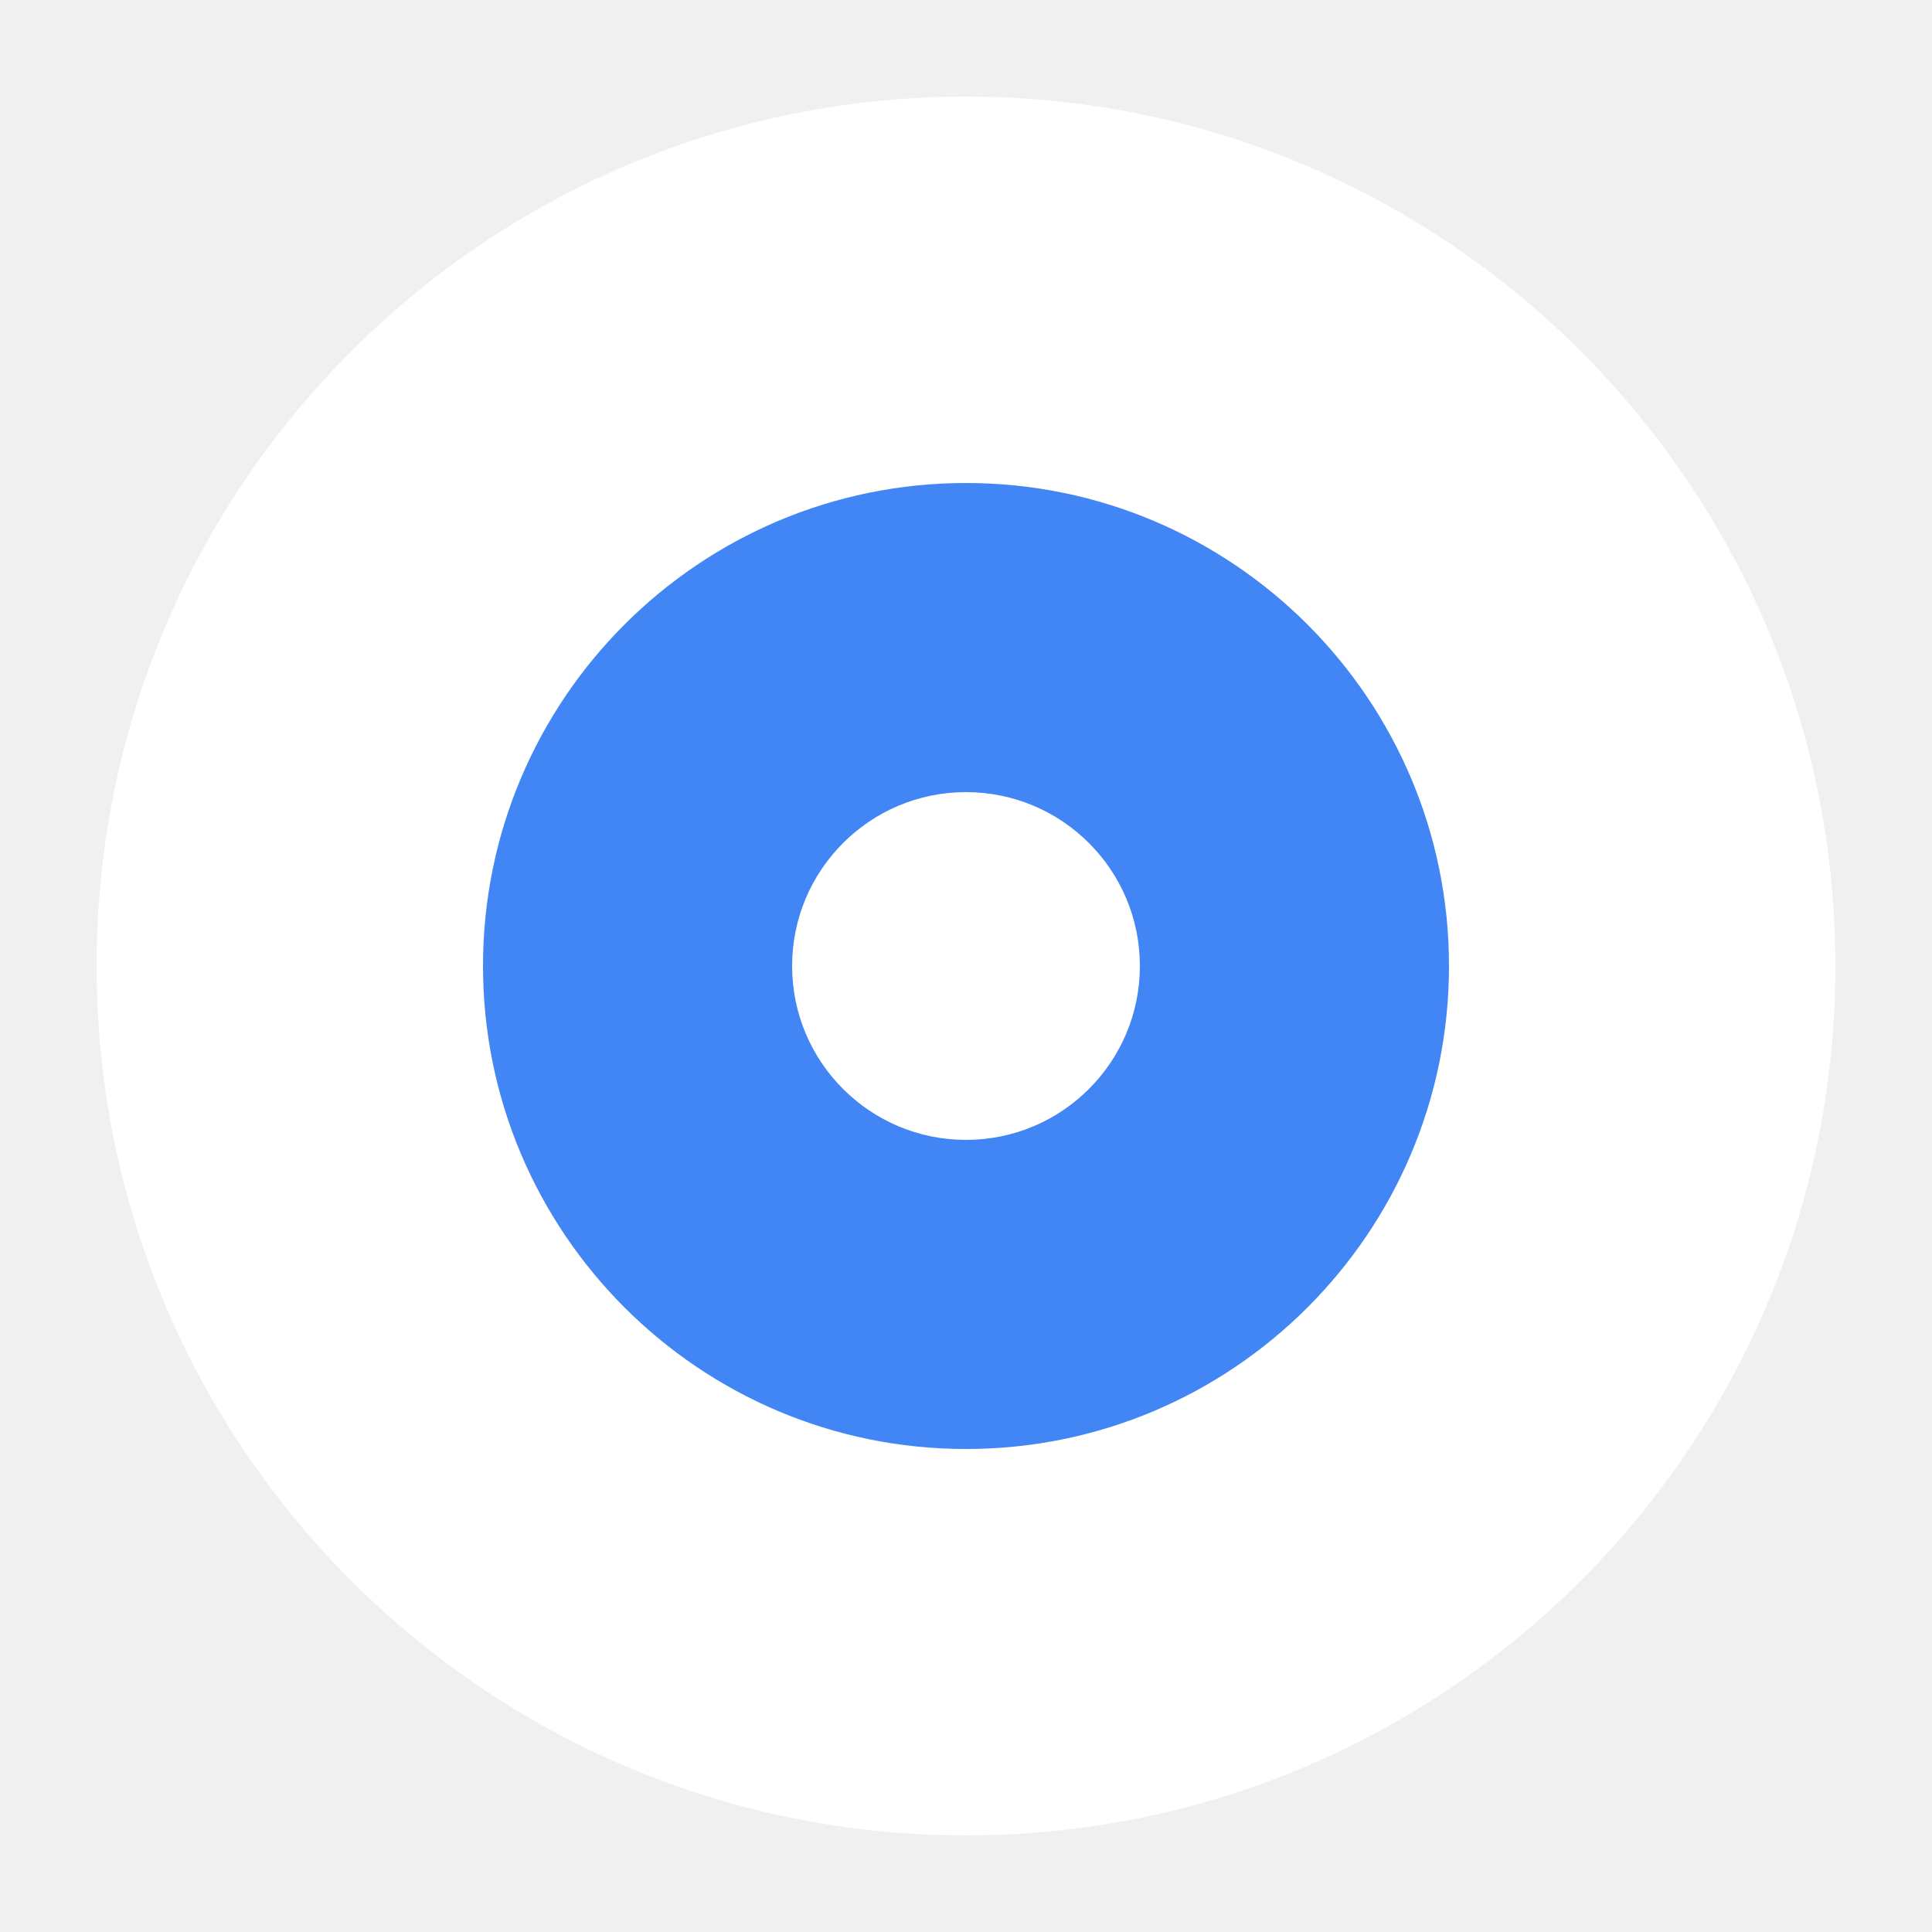
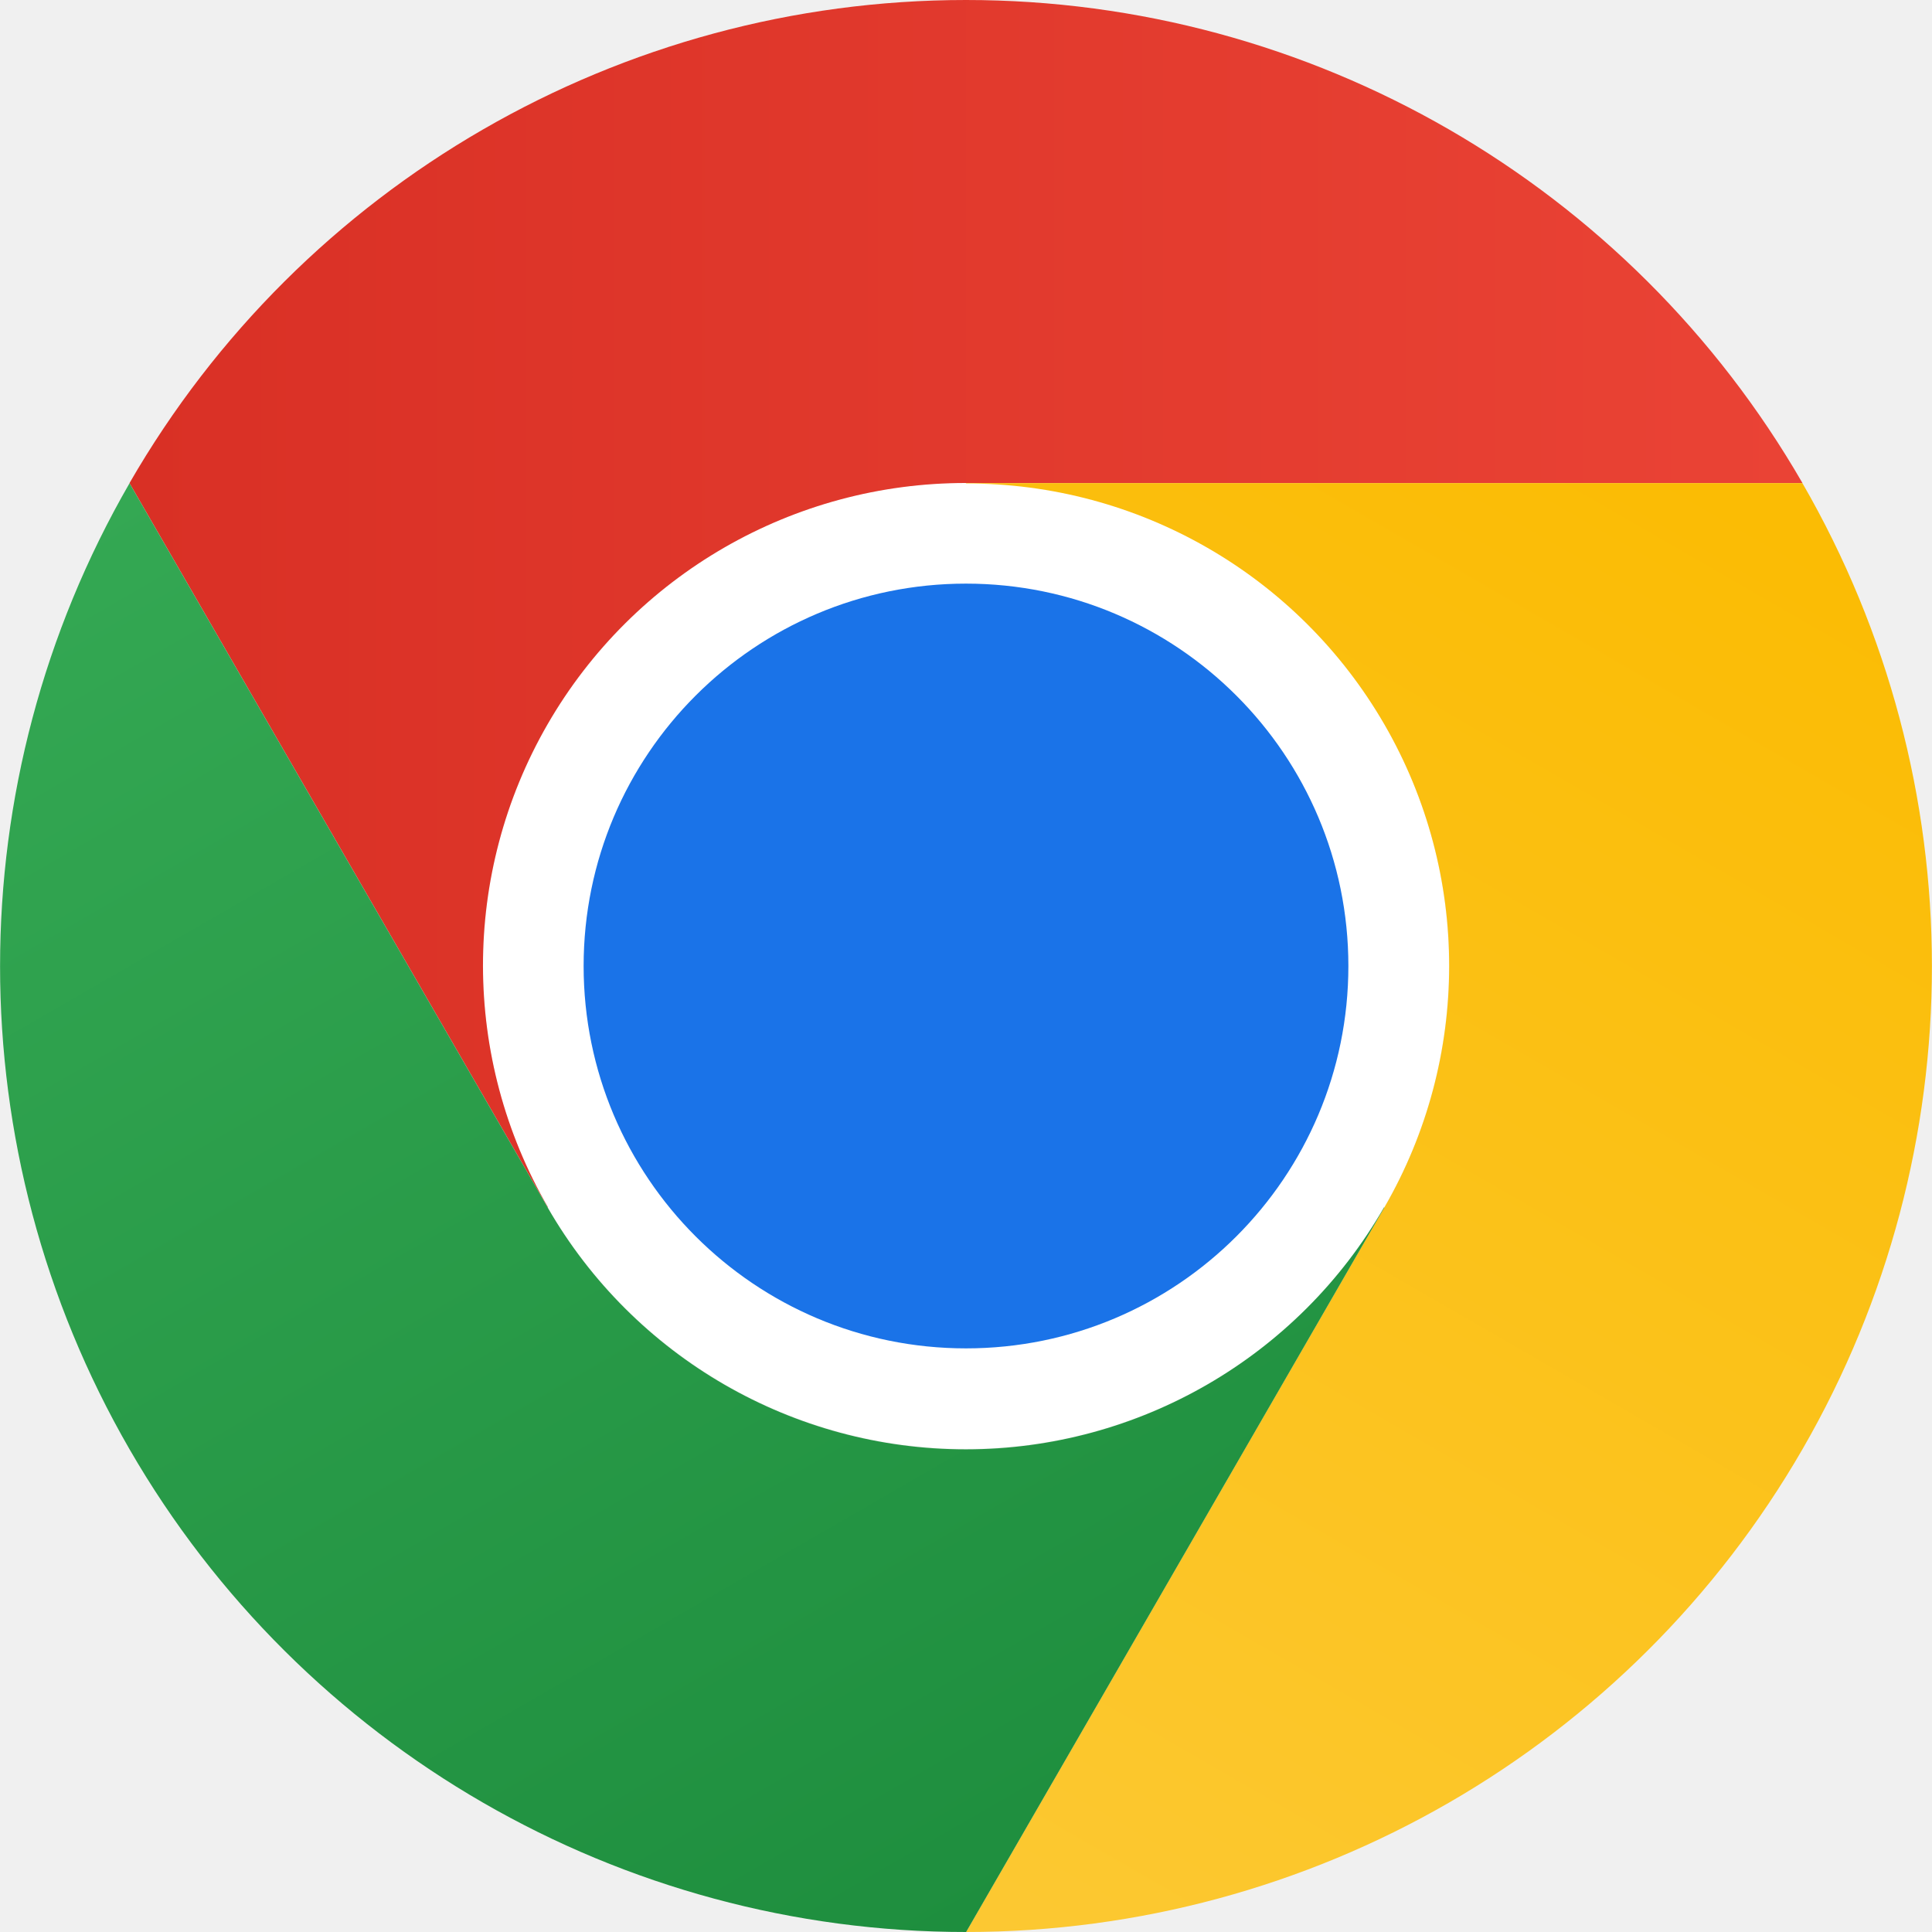
- <svg xmlns="http://www.w3.org/2000/svg" viewBox="0 0 100 100">
-   <circle cx="50" cy="50" r="45" fill="#fff" />
-   <path d="M50 25c13.8 0 25 11.2 25 25S63.8 75 50 75 25 63.8 25 50s11.2-25 25-25" fill="#4285f4" />
-   <circle cx="50" cy="50" r="9" fill="#fff" />
+ <svg xmlns="http://www.w3.org/2000/svg" viewBox="0 0 48 48" height="48" width="48">
+   <defs>
+     <linearGradient id="a" x1="3.217" y1="15" x2="44.781" y2="15" gradientUnits="userSpaceOnUse">
+       <stop offset="0" stop-color="#d93025" />
+       <stop offset="1" stop-color="#ea4335" />
+     </linearGradient>
+     <linearGradient id="b" x1="20.722" y1="47.679" x2="41.504" y2="11.684" gradientUnits="userSpaceOnUse">
+       <stop offset="0" stop-color="#fcc934" />
+       <stop offset="1" stop-color="#fbbc04" />
+     </linearGradient>
+     <linearGradient id="c" x1="26.598" y1="46.502" x2="5.816" y2="10.506" gradientUnits="userSpaceOnUse">
+       <stop offset="0" stop-color="#1e8e3e" />
+       <stop offset="1" stop-color="#34a853" />
+     </linearGradient>
+   </defs>
+   <circle cx="24" cy="23.995" r="12" style="fill:#fff" />
+   <path d="M3.215,36A24,24,0,1,0,12,3.215,24,24,0,0,0,3.215,36ZM34.392,18A12,12,0,1,1,18,13.608,12,12,0,0,1,34.392,18Z" style="fill:none" />
+   <path d="M24,12H44.781a23.994,23.994,0,0,0-41.564.003L13.608,30l.009-.002A11.985,11.985,0,0,1,24,12Z" style="fill:url(#a)" />
+   <circle cx="24" cy="24" r="9.5" style="fill:#1a73e8" />
+   <path d="M34.391,30.003,24.001,48A23.994,23.994,0,0,0,44.78,12.003H23.999l-.003.009A11.985,11.985,0,0,1,34.391,30.003Z" style="fill:url(#b)" />
+   <path d="M13.609,30.003,3.218,12.006A23.994,23.994,0,0,0,24.003,48L34.393,30.003l-.007-.007a11.985,11.985,0,0,1-20.778.007Z" style="fill:url(#c)" />
</svg>
